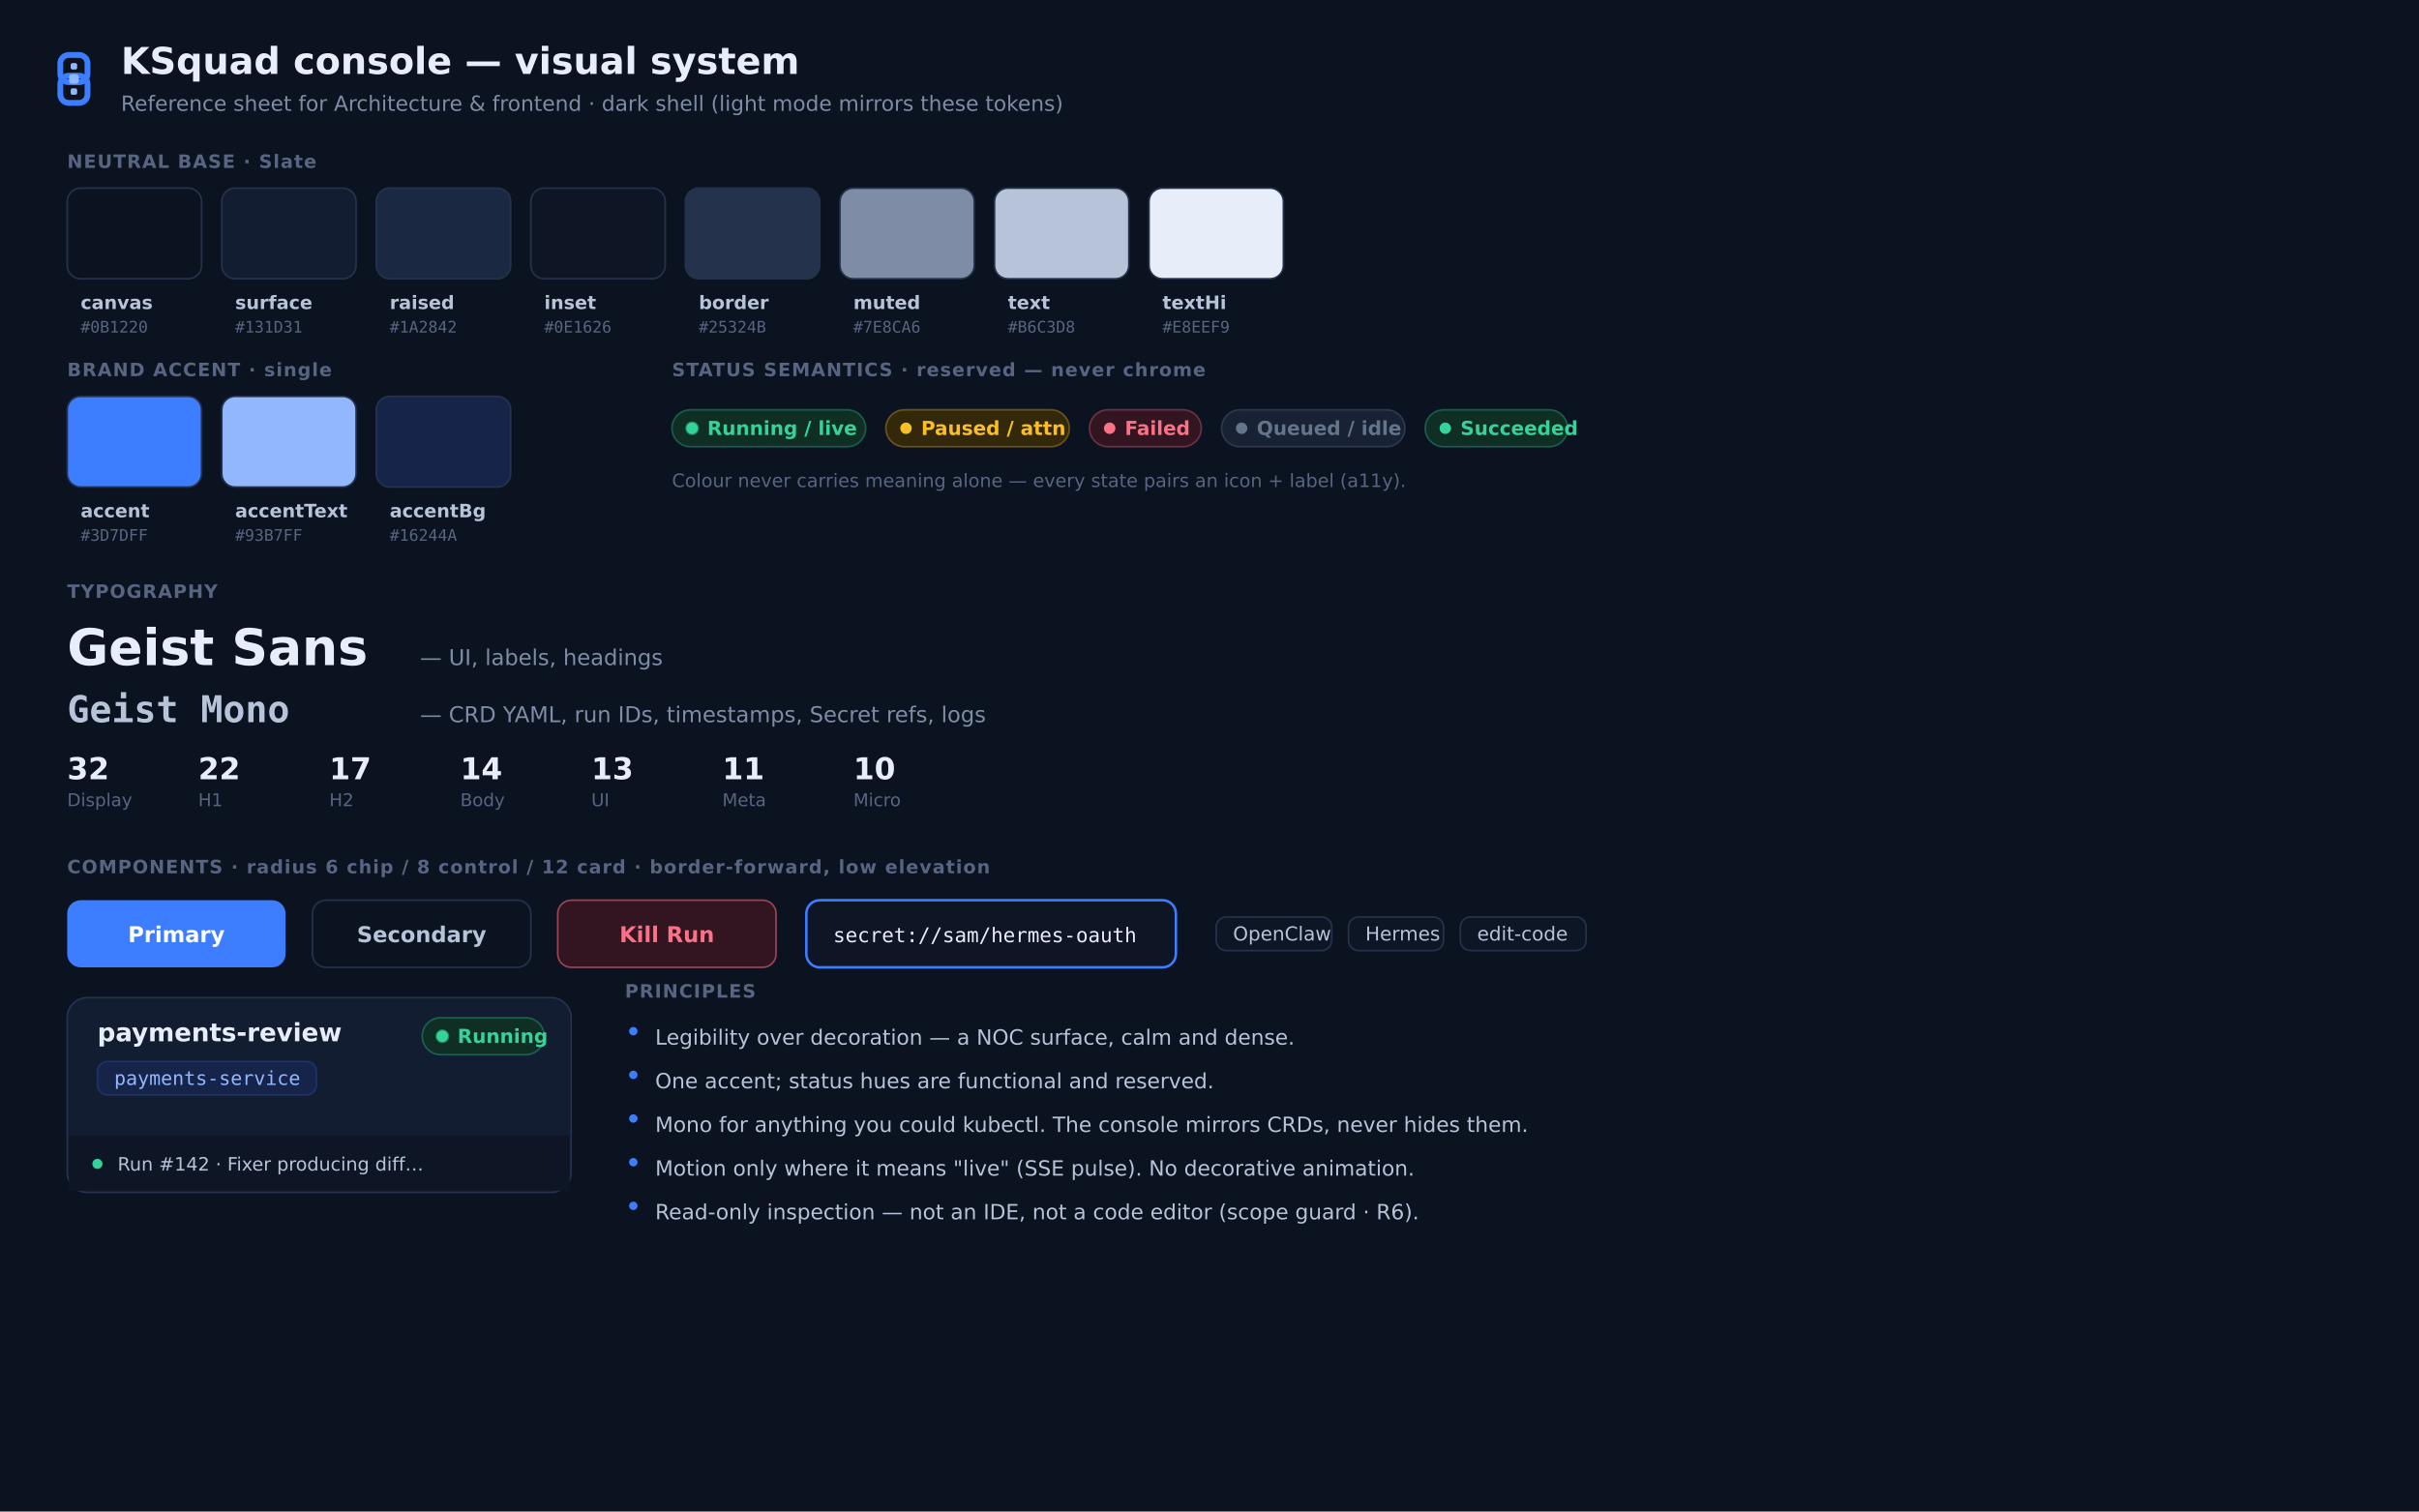
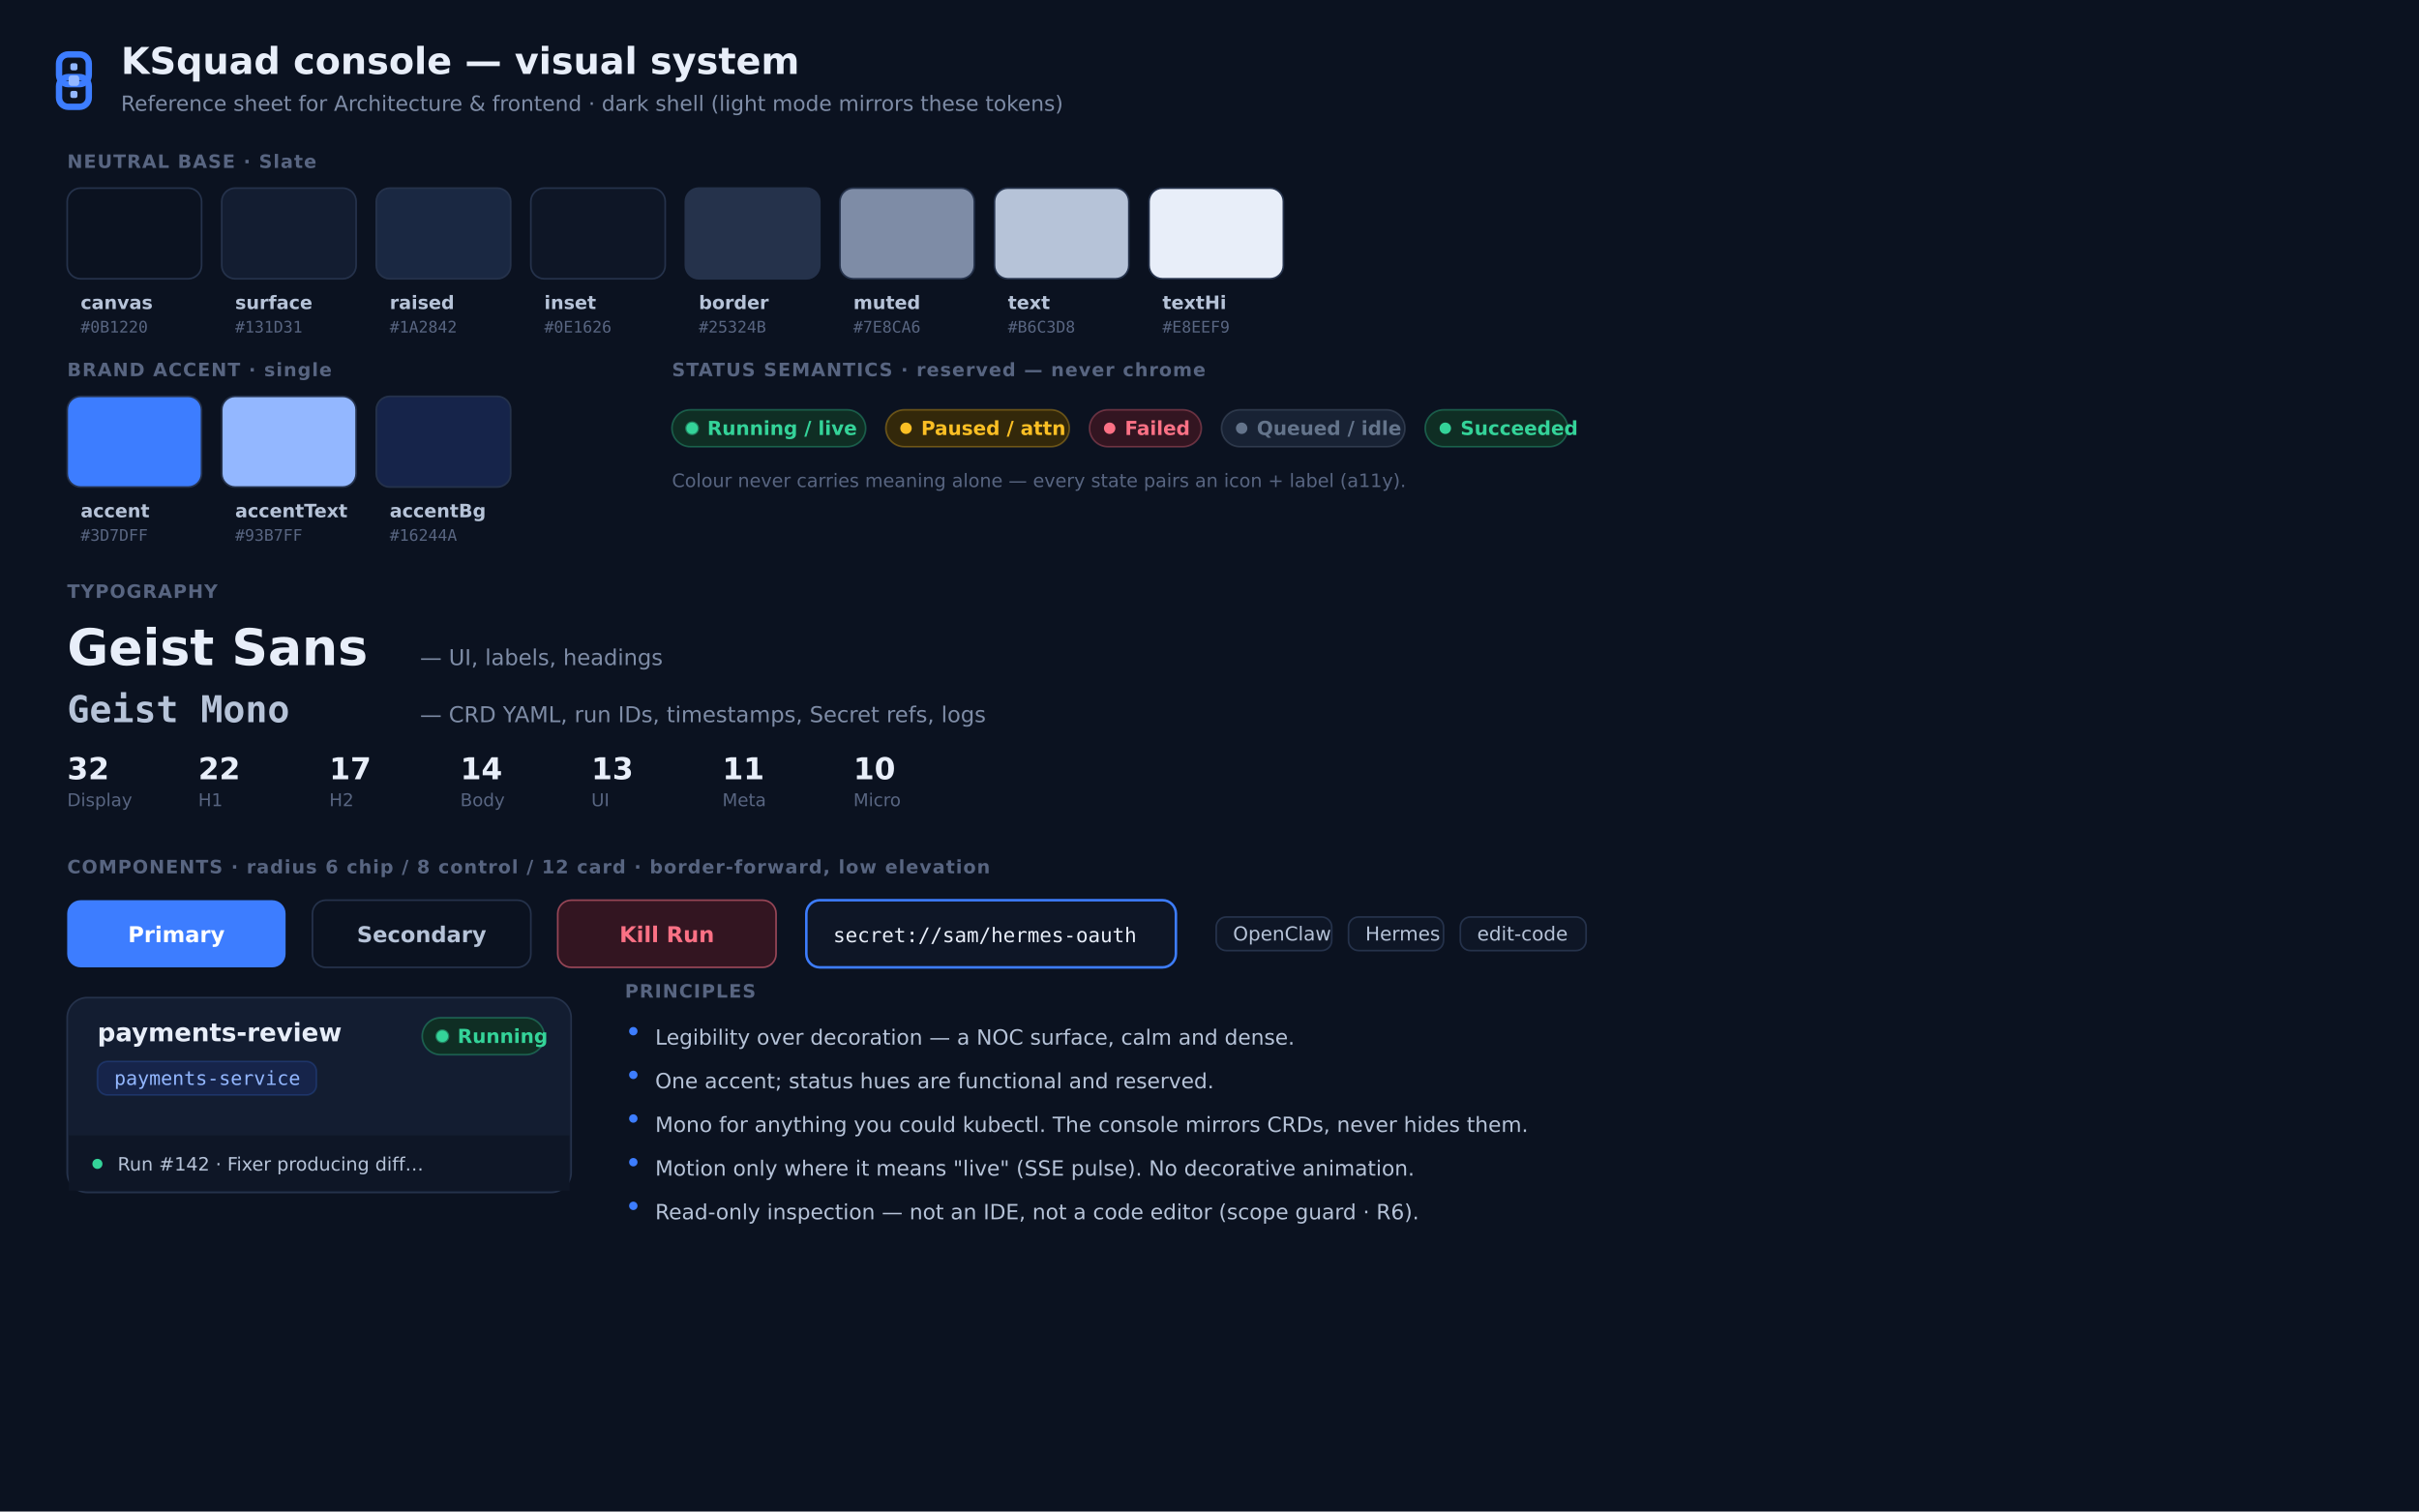
<svg xmlns="http://www.w3.org/2000/svg" width="1440" height="900" viewBox="0 0 1440 900" font-family="DejaVu Sans">
  <rect x="0" y="0" width="1440" height="900" rx="0" ry="0" fill="#0B1220" stroke="none" stroke-width="1" />
-   <g transform="translate(44,47) scale(0.38554) translate(-50,-50)">
+   <g transform="translate(44,48) scale(0.42169) translate(-50,-50)">
    <rect x="29" y="45" width="42" height="42" rx="13" fill="none" stroke="#3D7DFF" stroke-width="9" />
    <rect x="29" y="13" width="42" height="42" rx="13" fill="none" stroke="#3D7DFF" stroke-width="9" />
    <rect x="45" y="25.5" width="10" height="10" rx="2.8" fill="#93B7FF" />
    <rect x="45" y="64.5" width="10" height="10" rx="2.8" fill="#93B7FF" />
    <rect x="42.5" y="42.5" width="15" height="15" rx="4.2" fill="#93B7FF" />
  </g>
  <text x="72" y="44" font-family="DejaVu Sans" font-size="22" fill="#E8EEF9" font-weight="700" text-anchor="start">KSquad console — visual system</text>
  <text x="72" y="66" font-family="DejaVu Sans" font-size="12.5" fill="#7E8CA6" font-weight="400" text-anchor="start">Reference sheet for Architecture &amp; frontend · dark shell (light mode mirrors these tokens)</text>
  <text x="40" y="100" font-family="DejaVu Sans" font-size="11" fill="#586581" font-weight="600" text-anchor="start" letter-spacing="0.6">NEUTRAL BASE  ·  Slate</text>
  <rect x="40" y="112" width="80" height="54" rx="8" ry="8" fill="#0B1220" stroke="#25324B" stroke-width="1" />
  <text x="48" y="184" font-family="DejaVu Sans" font-size="11" fill="#B6C3D8" font-weight="600" text-anchor="start">canvas</text>
  <text x="48" y="198" font-family="DejaVu Sans Mono" font-size="9.5" fill="#586581" font-weight="400" text-anchor="start">#0B1220</text>
  <rect x="132" y="112" width="80" height="54" rx="8" ry="8" fill="#131D31" stroke="#25324B" stroke-width="1" />
  <text x="140" y="184" font-family="DejaVu Sans" font-size="11" fill="#B6C3D8" font-weight="600" text-anchor="start">surface</text>
  <text x="140" y="198" font-family="DejaVu Sans Mono" font-size="9.5" fill="#586581" font-weight="400" text-anchor="start">#131D31</text>
  <rect x="224" y="112" width="80" height="54" rx="8" ry="8" fill="#1A2842" stroke="#25324B" stroke-width="1" />
  <text x="232" y="184" font-family="DejaVu Sans" font-size="11" fill="#B6C3D8" font-weight="600" text-anchor="start">raised</text>
  <text x="232" y="198" font-family="DejaVu Sans Mono" font-size="9.5" fill="#586581" font-weight="400" text-anchor="start">#1A2842</text>
  <rect x="316" y="112" width="80" height="54" rx="8" ry="8" fill="#0E1626" stroke="#25324B" stroke-width="1" />
  <text x="324" y="184" font-family="DejaVu Sans" font-size="11" fill="#B6C3D8" font-weight="600" text-anchor="start">inset</text>
  <text x="324" y="198" font-family="DejaVu Sans Mono" font-size="9.5" fill="#586581" font-weight="400" text-anchor="start">#0E1626</text>
  <rect x="408" y="112" width="80" height="54" rx="8" ry="8" fill="#25324B" stroke="#25324B" stroke-width="1" />
  <text x="416" y="184" font-family="DejaVu Sans" font-size="11" fill="#B6C3D8" font-weight="600" text-anchor="start">border</text>
  <text x="416" y="198" font-family="DejaVu Sans Mono" font-size="9.5" fill="#586581" font-weight="400" text-anchor="start">#25324B</text>
  <rect x="500" y="112" width="80" height="54" rx="8" ry="8" fill="#7E8CA6" stroke="#25324B" stroke-width="1" />
  <text x="508" y="184" font-family="DejaVu Sans" font-size="11" fill="#B6C3D8" font-weight="600" text-anchor="start">muted</text>
  <text x="508" y="198" font-family="DejaVu Sans Mono" font-size="9.5" fill="#586581" font-weight="400" text-anchor="start">#7E8CA6</text>
  <rect x="592" y="112" width="80" height="54" rx="8" ry="8" fill="#B6C3D8" stroke="#25324B" stroke-width="1" />
  <text x="600" y="184" font-family="DejaVu Sans" font-size="11" fill="#B6C3D8" font-weight="600" text-anchor="start">text</text>
  <text x="600" y="198" font-family="DejaVu Sans Mono" font-size="9.5" fill="#586581" font-weight="400" text-anchor="start">#B6C3D8</text>
  <rect x="684" y="112" width="80" height="54" rx="8" ry="8" fill="#E8EEF9" stroke="#25324B" stroke-width="1" />
  <text x="692" y="184" font-family="DejaVu Sans" font-size="11" fill="#B6C3D8" font-weight="600" text-anchor="start">textHi</text>
  <text x="692" y="198" font-family="DejaVu Sans Mono" font-size="9.5" fill="#586581" font-weight="400" text-anchor="start">#E8EEF9</text>
  <text x="40" y="224" font-family="DejaVu Sans" font-size="11" fill="#586581" font-weight="600" text-anchor="start" letter-spacing="0.6">BRAND ACCENT  ·  single</text>
  <rect x="40" y="236" width="80" height="54" rx="8" ry="8" fill="#3D7DFF" stroke="#25324B" stroke-width="1" />
  <text x="48" y="308" font-family="DejaVu Sans" font-size="11" fill="#B6C3D8" font-weight="600" text-anchor="start">accent</text>
  <text x="48" y="322" font-family="DejaVu Sans Mono" font-size="9.5" fill="#586581" font-weight="400" text-anchor="start">#3D7DFF</text>
  <rect x="132" y="236" width="80" height="54" rx="8" ry="8" fill="#93B7FF" stroke="#25324B" stroke-width="1" />
  <text x="140" y="308" font-family="DejaVu Sans" font-size="11" fill="#B6C3D8" font-weight="600" text-anchor="start">accentText</text>
  <text x="140" y="322" font-family="DejaVu Sans Mono" font-size="9.5" fill="#586581" font-weight="400" text-anchor="start">#93B7FF</text>
  <rect x="224" y="236" width="80" height="54" rx="8" ry="8" fill="#16244A" stroke="#25324B" stroke-width="1" />
  <text x="232" y="308" font-family="DejaVu Sans" font-size="11" fill="#B6C3D8" font-weight="600" text-anchor="start">accentBg</text>
  <text x="232" y="322" font-family="DejaVu Sans Mono" font-size="9.5" fill="#586581" font-weight="400" text-anchor="start">#16244A</text>
  <text x="400" y="224" font-family="DejaVu Sans" font-size="11" fill="#586581" font-weight="600" text-anchor="start" letter-spacing="0.6">STATUS SEMANTICS  ·  reserved — never chrome</text>
  <rect x="400" y="244" width="115.33" height="22" rx="11" ry="11" fill="#0F2E24" stroke="#34D39955" stroke-width="1" />
  <circle cx="412" cy="255" r="3.4" fill="#34D399" />
  <circle cx="412" cy="255" r="3.4" fill="none" stroke="#34D399" stroke-width="1.4" opacity="0.5">
    <animate attributeName="r" values="3.4;8;3.4" dur="1.8s" repeatCount="indefinite" />
    <animate attributeName="opacity" values="0.55;0;0.55" dur="1.8s" repeatCount="indefinite" />
  </circle>
  <text x="421" y="259" font-family="DejaVu Sans" font-size="11.5" fill="#34D399" font-weight="600" text-anchor="start">Running / live</text>
  <rect x="527.33" y="244" width="109.235" height="22" rx="11" ry="11" fill="#33280A" stroke="#FBBF2455" stroke-width="1" />
  <circle cx="539.33" cy="255" r="3.4" fill="#FBBF24" />
  <text x="548.33" y="259" font-family="DejaVu Sans" font-size="11.5" fill="#FBBF24" font-weight="600" text-anchor="start">Paused / attn</text>
  <rect x="648.565" y="244" width="66.57" height="22" rx="11" ry="11" fill="#331521" stroke="#FB718555" stroke-width="1" />
  <circle cx="660.565" cy="255" r="3.4" fill="#FB7185" />
  <text x="669.565" y="259" font-family="DejaVu Sans" font-size="11.5" fill="#FB7185" font-weight="600" text-anchor="start">Failed</text>
  <rect x="727.135" y="244" width="109.235" height="22" rx="11" ry="11" fill="#182234" stroke="#64748B55" stroke-width="1" />
  <circle cx="739.135" cy="255" r="3.4" fill="#64748B" />
  <text x="748.135" y="259" font-family="DejaVu Sans" font-size="11.5" fill="#64748B" font-weight="600" text-anchor="start">Queued / idle</text>
  <rect x="848.37" y="244" width="84.855" height="22" rx="11" ry="11" fill="#0F2E24" stroke="#34D39955" stroke-width="1" />
  <circle cx="860.37" cy="255" r="3.4" fill="#34D399" />
  <text x="869.37" y="259" font-family="DejaVu Sans" font-size="11.5" fill="#34D399" font-weight="600" text-anchor="start">Succeeded</text>
  <text x="400" y="290" font-family="DejaVu Sans" font-size="11" fill="#586581" font-weight="400" text-anchor="start">Colour never carries meaning alone — every state pairs an icon + label (a11y).</text>
  <text x="40" y="356" font-family="DejaVu Sans" font-size="11" fill="#586581" font-weight="600" text-anchor="start" letter-spacing="0.6">TYPOGRAPHY</text>
  <text x="40" y="396" font-family="DejaVu Sans" font-size="30" fill="#E8EEF9" font-weight="700" text-anchor="start">Geist Sans</text>
  <text x="250" y="396" font-family="DejaVu Sans" font-size="13" fill="#7E8CA6" font-weight="400" text-anchor="start">— UI, labels, headings</text>
  <text x="40" y="430" font-family="DejaVu Sans Mono" font-size="22" fill="#B6C3D8" font-weight="600" text-anchor="start">Geist Mono</text>
  <text x="250" y="430" font-family="DejaVu Sans" font-size="13" fill="#7E8CA6" font-weight="400" text-anchor="start">— CRD YAML, run IDs, timestamps, Secret refs, logs</text>
  <text x="40" y="464" font-family="DejaVu Sans" font-size="18" fill="#E8EEF9" font-weight="700" text-anchor="start">32</text>
  <text x="40" y="480" font-family="DejaVu Sans" font-size="10.5" fill="#586581" font-weight="400" text-anchor="start">Display</text>
  <text x="118" y="464" font-family="DejaVu Sans" font-size="18" fill="#E8EEF9" font-weight="700" text-anchor="start">22</text>
  <text x="118" y="480" font-family="DejaVu Sans" font-size="10.5" fill="#586581" font-weight="400" text-anchor="start">H1</text>
  <text x="196" y="464" font-family="DejaVu Sans" font-size="18" fill="#E8EEF9" font-weight="700" text-anchor="start">17</text>
  <text x="196" y="480" font-family="DejaVu Sans" font-size="10.5" fill="#586581" font-weight="400" text-anchor="start">H2</text>
  <text x="274" y="464" font-family="DejaVu Sans" font-size="18" fill="#E8EEF9" font-weight="700" text-anchor="start">14</text>
  <text x="274" y="480" font-family="DejaVu Sans" font-size="10.5" fill="#586581" font-weight="400" text-anchor="start">Body</text>
  <text x="352" y="464" font-family="DejaVu Sans" font-size="18" fill="#E8EEF9" font-weight="700" text-anchor="start">13</text>
  <text x="352" y="480" font-family="DejaVu Sans" font-size="10.5" fill="#586581" font-weight="400" text-anchor="start">UI</text>
  <text x="430" y="464" font-family="DejaVu Sans" font-size="18" fill="#E8EEF9" font-weight="700" text-anchor="start">11</text>
  <text x="430" y="480" font-family="DejaVu Sans" font-size="10.5" fill="#586581" font-weight="400" text-anchor="start">Meta</text>
  <text x="508" y="464" font-family="DejaVu Sans" font-size="18" fill="#E8EEF9" font-weight="700" text-anchor="start">10</text>
  <text x="508" y="480" font-family="DejaVu Sans" font-size="10.5" fill="#586581" font-weight="400" text-anchor="start">Micro</text>
  <text x="40" y="520" font-family="DejaVu Sans" font-size="11" fill="#586581" font-weight="600" text-anchor="start" letter-spacing="0.6">COMPONENTS  ·  radius 6 chip / 8 control / 12 card  ·  border-forward, low elevation</text>
  <rect x="40" y="536" width="130" height="40" rx="8" ry="8" fill="#3D7DFF" stroke="none" stroke-width="1" />
  <text x="105" y="561" font-family="DejaVu Sans" font-size="13" fill="#fff" font-weight="700" text-anchor="middle">Primary</text>
  <rect x="186" y="536" width="130" height="40" rx="8" ry="8" fill="none" stroke="#25324B" stroke-width="1" />
  <text x="251" y="561" font-family="DejaVu Sans" font-size="13" fill="#B6C3D8" font-weight="600" text-anchor="middle">Secondary</text>
  <rect x="332" y="536" width="130" height="40" rx="8" ry="8" fill="#331521" stroke="#FB718588" stroke-width="1" />
  <text x="397" y="561" font-family="DejaVu Sans" font-size="13" fill="#FB7185" font-weight="700" text-anchor="middle">Kill Run</text>
  <rect x="480" y="536" width="220" height="40" rx="8" ry="8" fill="#0E1626" stroke="#3D7DFF" stroke-width="1.5" />
  <text x="496" y="561" font-family="DejaVu Sans Mono" font-size="12" fill="#E8EEF9" font-weight="400" text-anchor="start">secret://sam/hermes-oauth</text>
  <rect x="724" y="546" width="68.76" height="20" rx="6" ry="6" fill="#0E1626" stroke="#25324B" stroke-width="1" />
  <text x="734" y="560" font-family="DejaVu Sans" font-size="11.5" fill="#B6C3D8" font-weight="400" text-anchor="start">OpenClaw</text>
  <rect x="802.76" y="546" width="56.57" height="20" rx="6" ry="6" fill="#0E1626" stroke="#25324B" stroke-width="1" />
  <text x="812.76" y="560" font-family="DejaVu Sans" font-size="11.5" fill="#B6C3D8" font-weight="400" text-anchor="start">Hermes</text>
  <rect x="869.33" y="546" width="74.855" height="20" rx="6" ry="6" fill="#0E1626" stroke="#25324B" stroke-width="1" />
  <text x="879.33" y="560" font-family="DejaVu Sans" font-size="11.5" fill="#B6C3D8" font-weight="400" text-anchor="start">edit-code</text>
  <rect x="40" y="594" width="300" height="116" rx="12" ry="12" fill="#131D31" stroke="#25324B" stroke-width="1" />
  <text x="58" y="620" font-family="DejaVu Sans" font-size="15" fill="#E8EEF9" font-weight="700" text-anchor="start">payments-review</text>
  <rect x="251.335" y="606" width="72.665" height="22" rx="11" ry="11" fill="#0F2E24" stroke="#34D39955" stroke-width="1" />
  <circle cx="263.335" cy="617" r="3.4" fill="#34D399" />
  <circle cx="263.335" cy="617" r="3.4" fill="none" stroke="#34D399" stroke-width="1.4" opacity="0.5">
    <animate attributeName="r" values="3.4;8;3.4" dur="1.8s" repeatCount="indefinite" />
    <animate attributeName="opacity" values="0.55;0;0.55" dur="1.8s" repeatCount="indefinite" />
  </circle>
  <text x="272.335" y="621" font-family="DejaVu Sans" font-size="11.5" fill="#34D399" font-weight="600" text-anchor="start">Running</text>
  <rect x="58" y="632" width="130.4" height="20" rx="6" ry="6" fill="#16244A" stroke="#3D7DFF33" stroke-width="1" />
  <text x="68" y="646" font-family="DejaVu Sans Mono" font-size="11.5" fill="#93B7FF" font-weight="400" text-anchor="start">payments-service</text>
  <rect x="41" y="676" width="298" height="33" rx="0" ry="0" fill="#0E1626" stroke="none" stroke-width="1" />
  <circle cx="58" cy="693" r="3" fill="#34D399" />
  <text x="70" y="697" font-family="DejaVu Sans" font-size="11" fill="#B6C3D8" font-weight="400" text-anchor="start">Run #142 · Fixer producing diff…</text>
  <text x="372" y="594" font-family="DejaVu Sans" font-size="11" fill="#586581" font-weight="600" text-anchor="start" letter-spacing="0.6">PRINCIPLES</text>
  <circle cx="377" cy="614" r="2.5" fill="#3D7DFF" />
  <text x="390" y="622" font-family="DejaVu Sans" font-size="12.5" fill="#B6C3D8" font-weight="400" text-anchor="start">Legibility over decoration — a NOC surface, calm and dense.</text>
  <circle cx="377" cy="640" r="2.5" fill="#3D7DFF" />
  <text x="390" y="648" font-family="DejaVu Sans" font-size="12.5" fill="#B6C3D8" font-weight="400" text-anchor="start">One accent; status hues are functional and reserved.</text>
  <circle cx="377" cy="666" r="2.5" fill="#3D7DFF" />
  <text x="390" y="674" font-family="DejaVu Sans" font-size="12.5" fill="#B6C3D8" font-weight="400" text-anchor="start">Mono for anything you could kubectl. The console mirrors CRDs, never hides them.</text>
  <circle cx="377" cy="692" r="2.5" fill="#3D7DFF" />
  <text x="390" y="700" font-family="DejaVu Sans" font-size="12.5" fill="#B6C3D8" font-weight="400" text-anchor="start">Motion only where it means "live" (SSE pulse). No decorative animation.</text>
  <circle cx="377" cy="718" r="2.5" fill="#3D7DFF" />
  <text x="390" y="726" font-family="DejaVu Sans" font-size="12.5" fill="#B6C3D8" font-weight="400" text-anchor="start">Read-only inspection — not an IDE, not a code editor (scope guard · R6).</text>
</svg>
